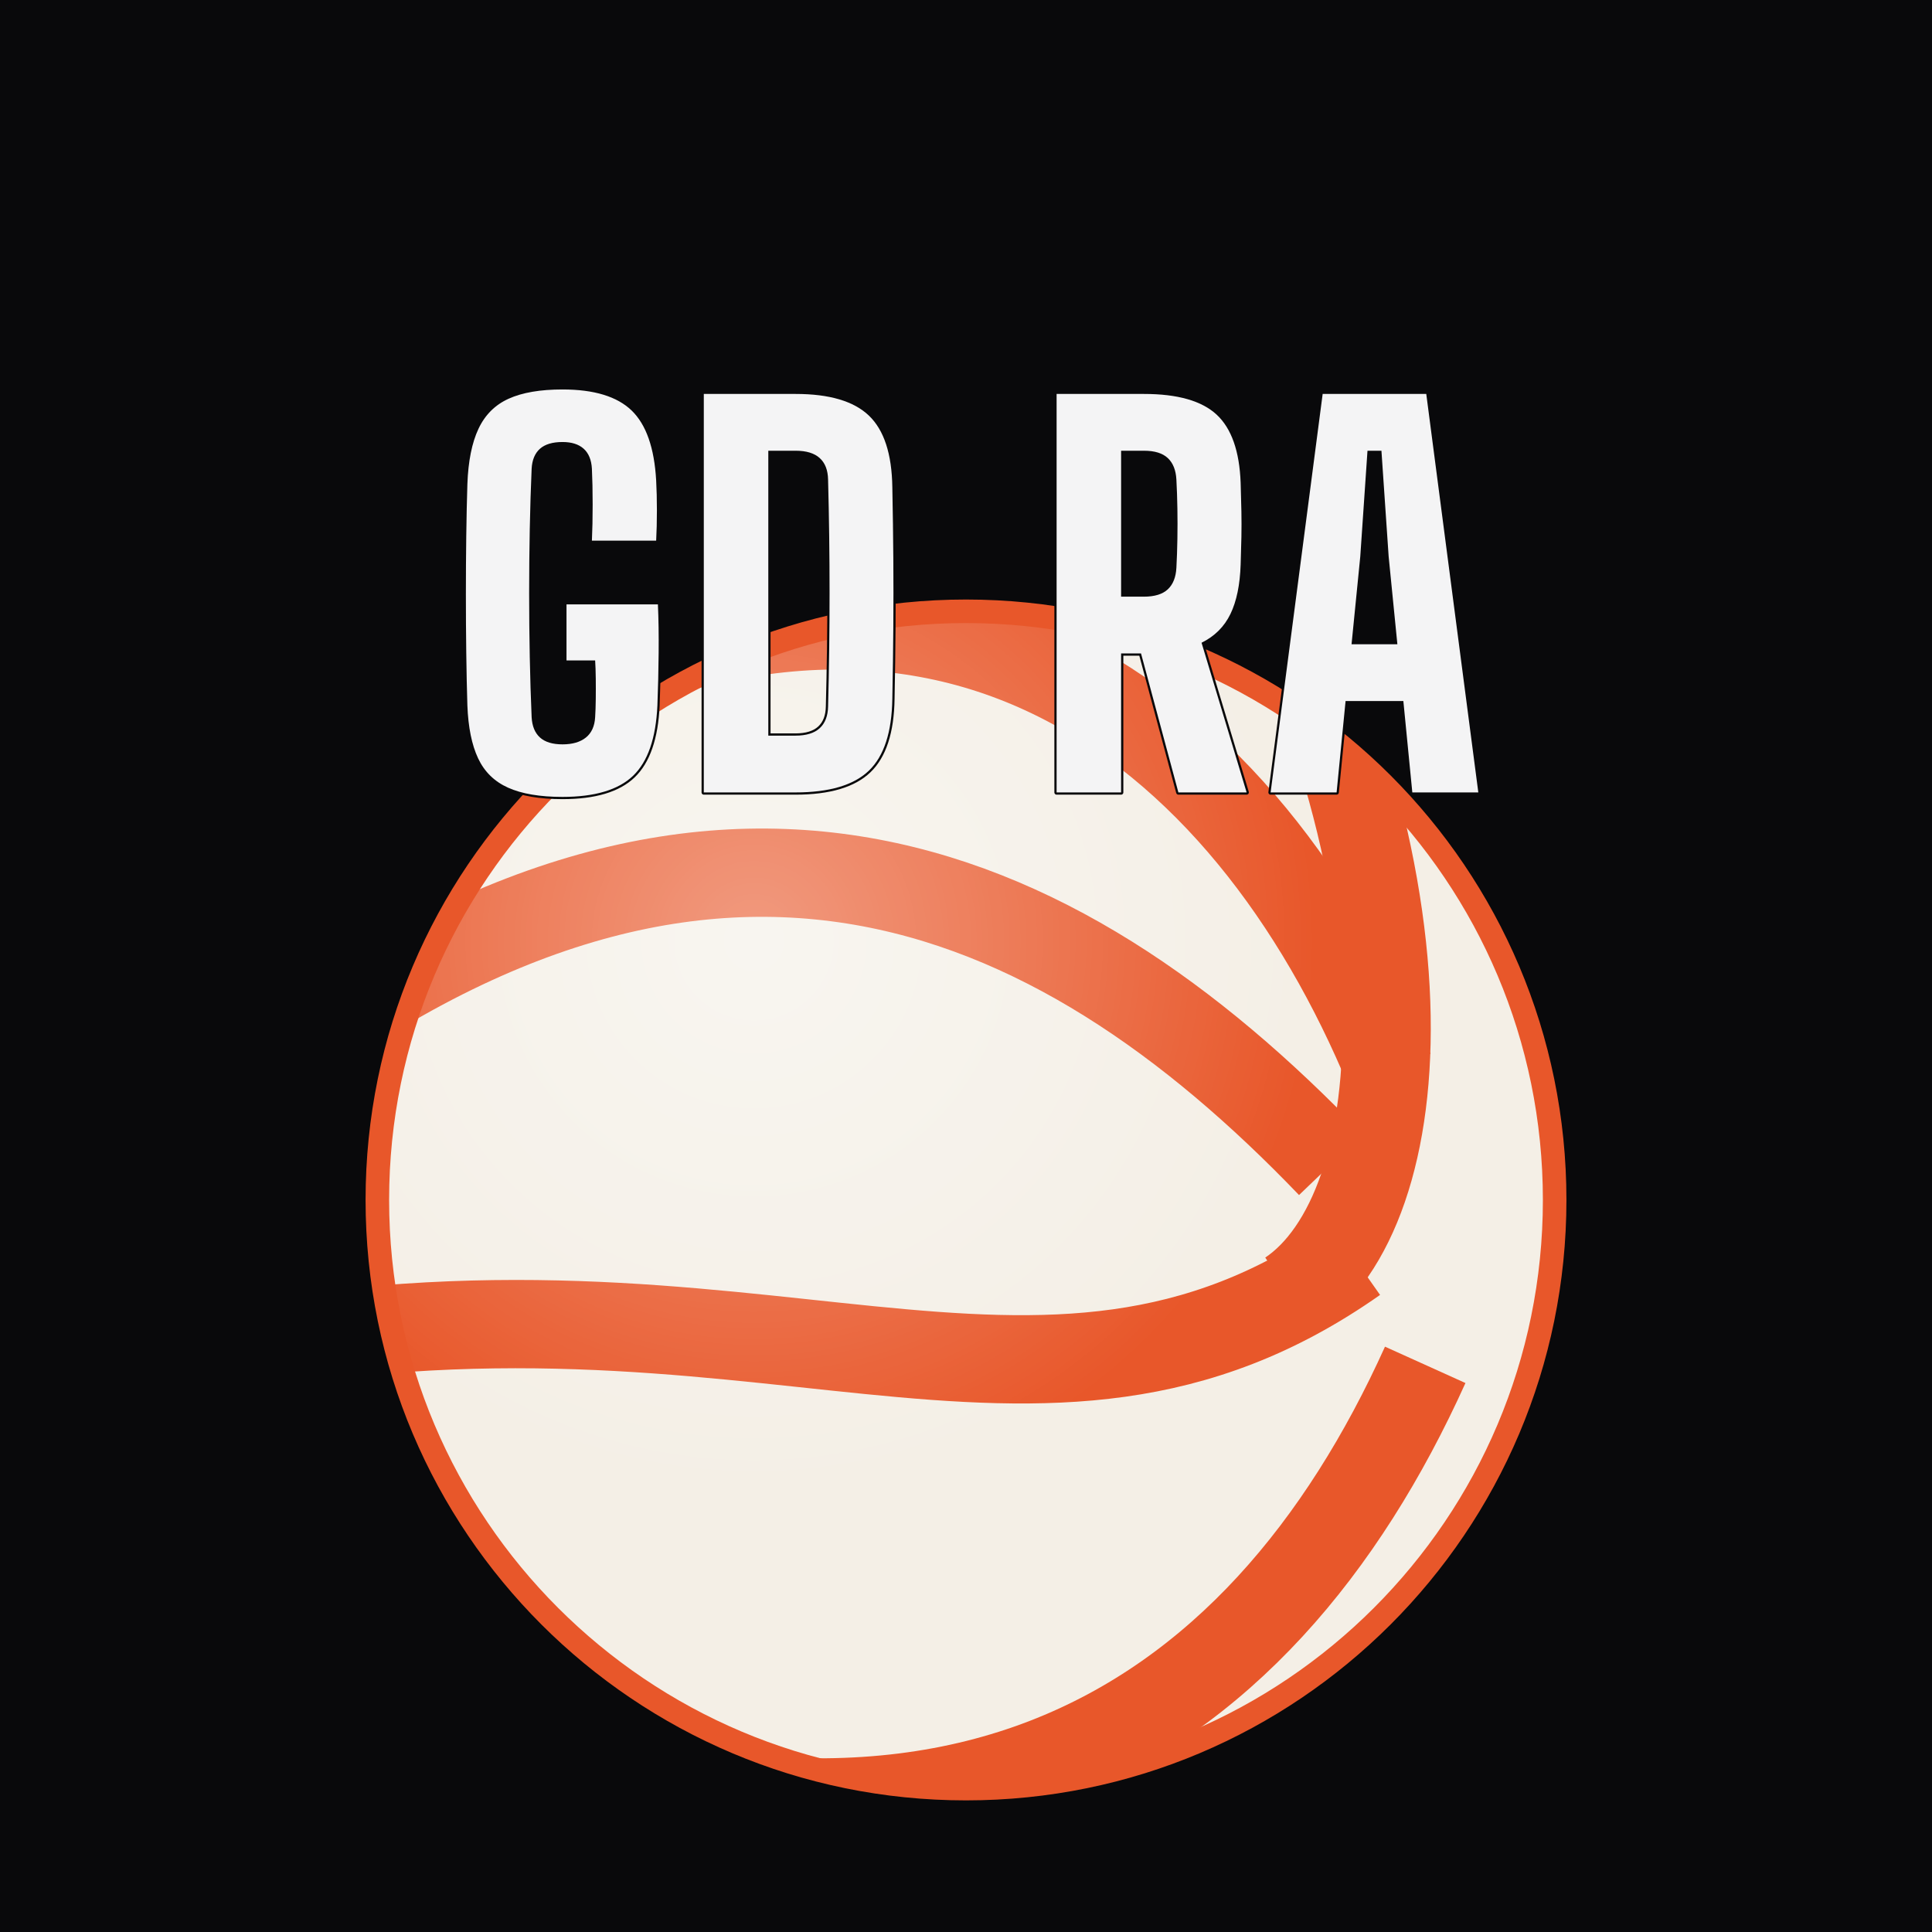
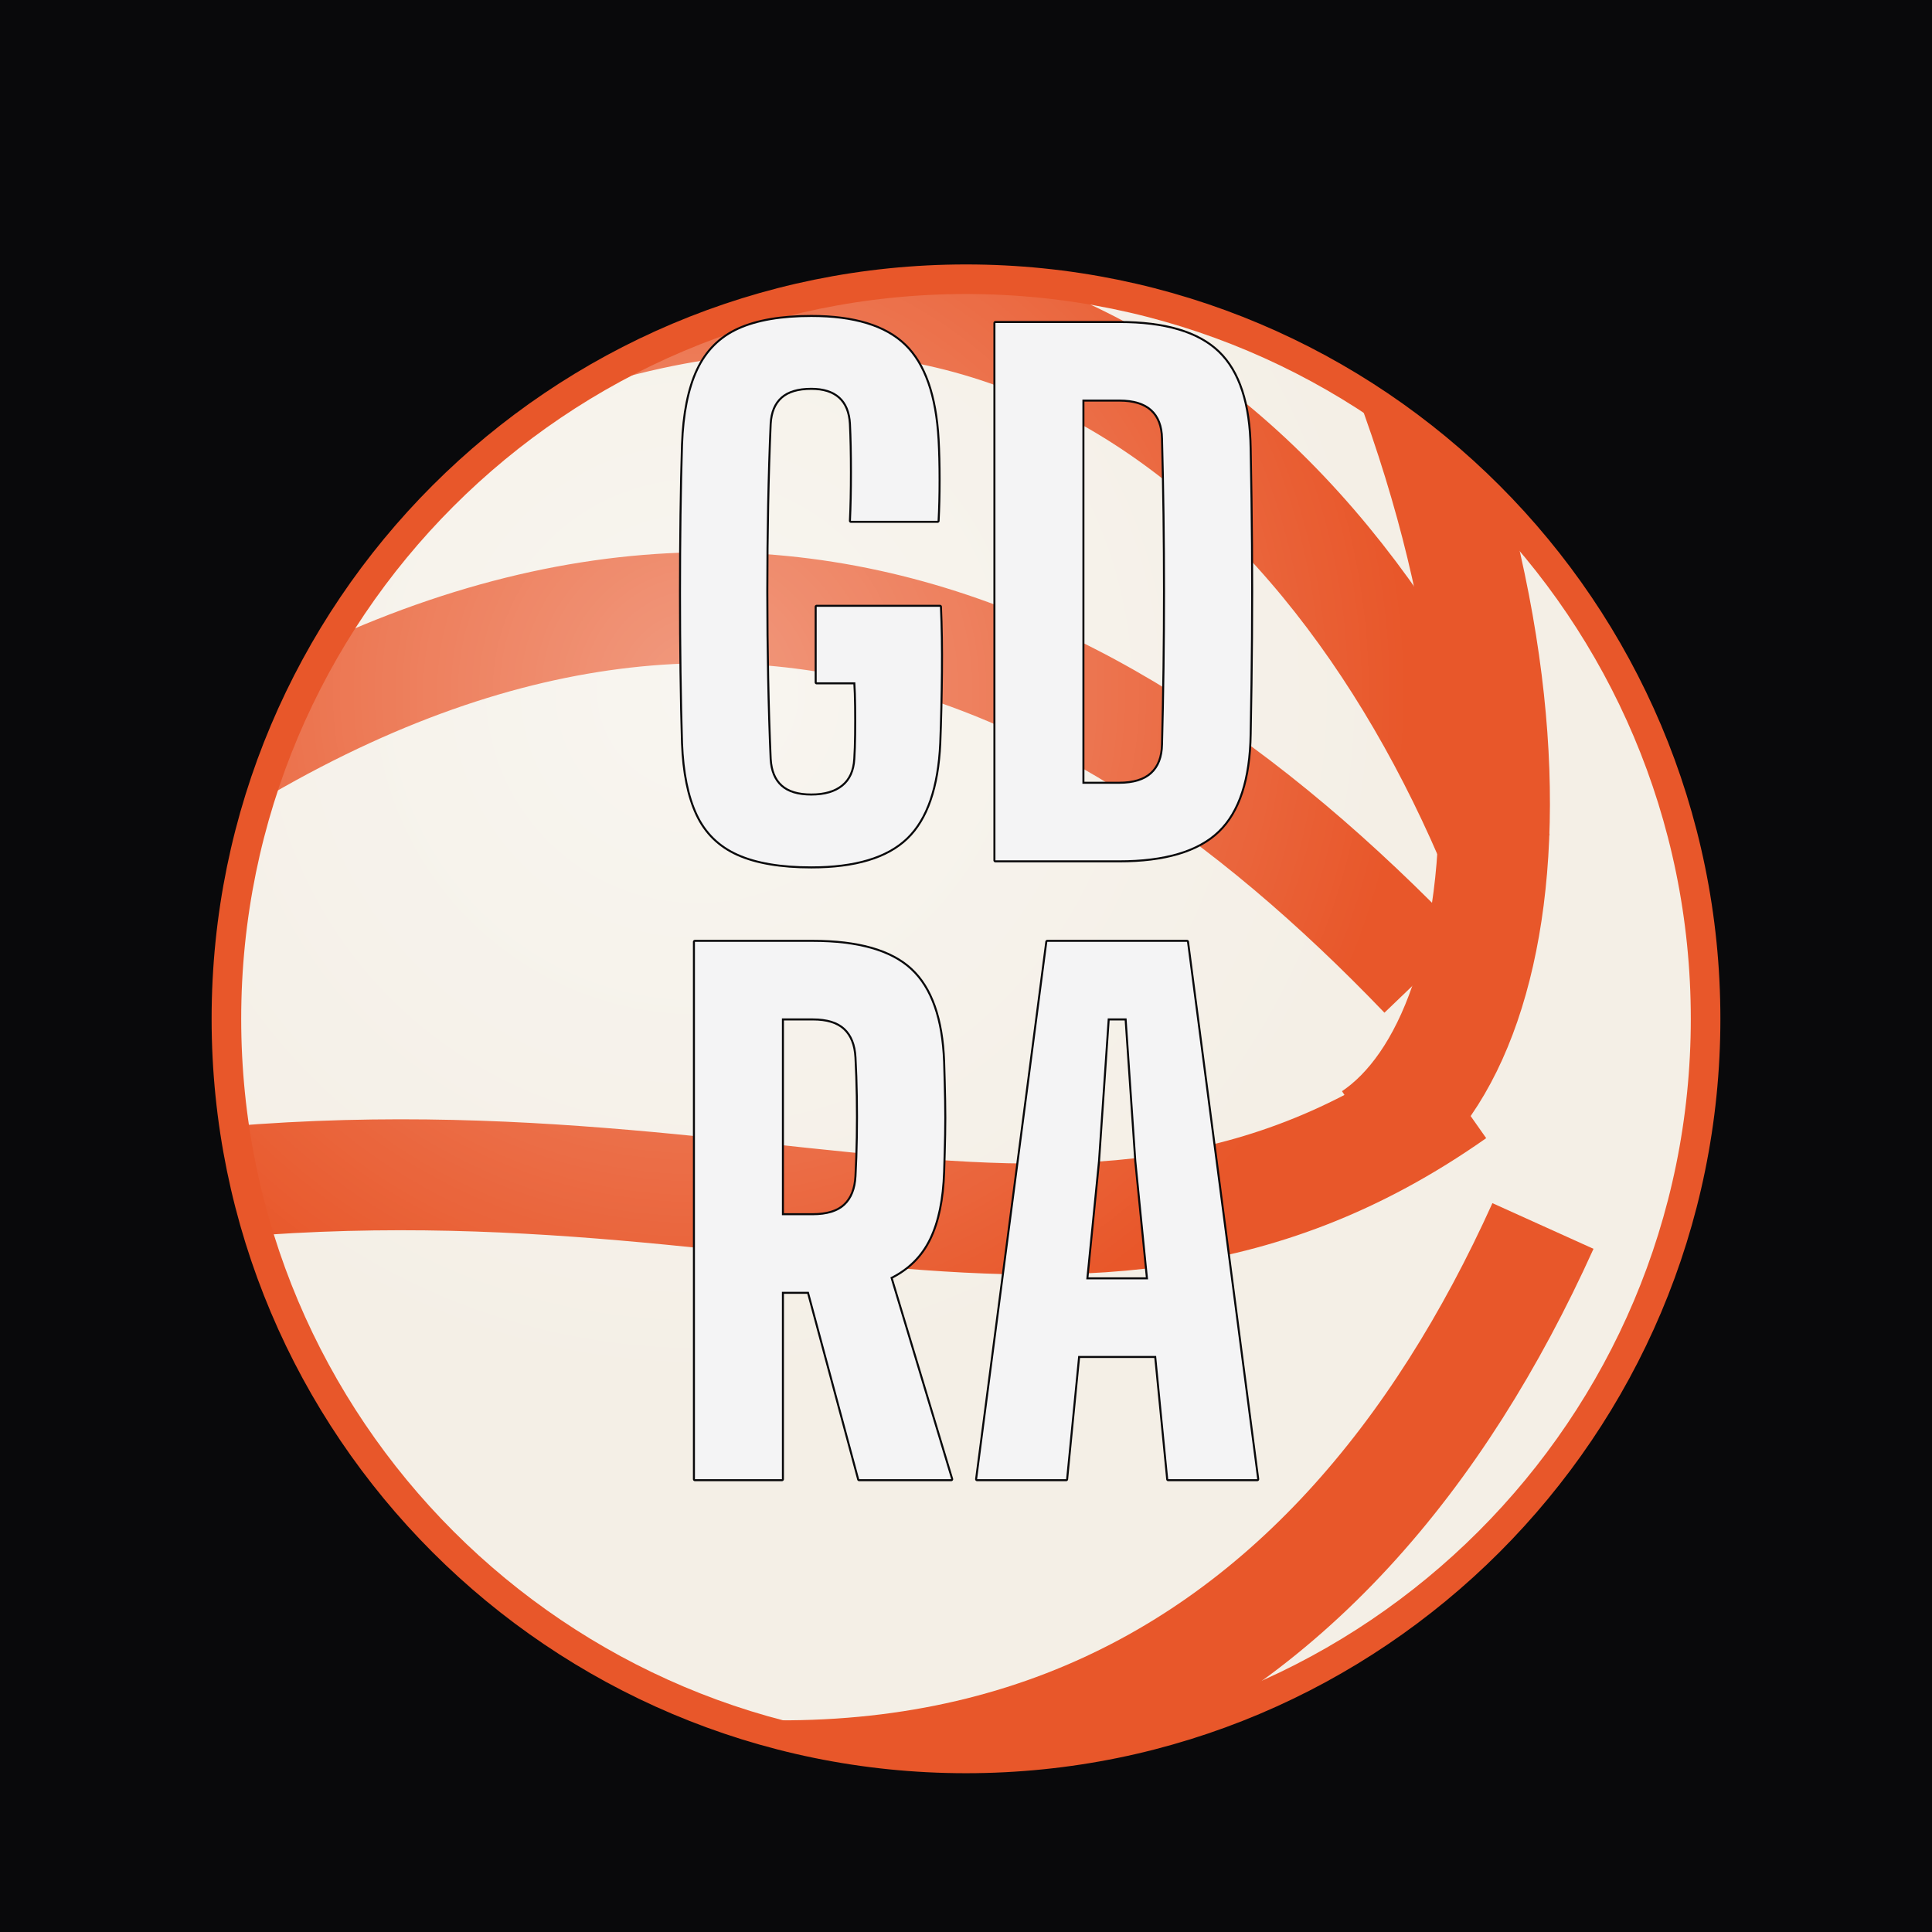
<svg xmlns="http://www.w3.org/2000/svg" viewBox="0 0 512 512" role="img" aria-label="GD RA volleyball">
  <rect width="512" height="512" fill="#09090b" />
-   <g transform="translate(256 318)">
+   <g transform="translate(256 270)">
    <clipPath id="ball">
-       <circle r="156.0" />
+       <circle r="196.0" />
    </clipPath>
    <g clip-path="url(#ball)">
-       <circle r="156.0" fill="#f4efe6" />
-       <g fill="none" stroke="#e8572a" stroke-width="23.40" stroke-linecap="butt">
-         <path d="M-195.0 -28.1 C-70.2 -127.9 23.4 -85.8 96.7 -9.4" />
-         <path d="M-132.6 -121.7 C-7.8 -195.0 74.9 -124.8 112.3 -34.3" />
-         <path d="M-199.7 40.6 C-54.6 12.5 18.7 74.9 103.0 15.6" />
-         <path d="M-163.8 127.9 C-7.8 199.7 78.0 140.4 121.7 43.7" />
-         <path d="M65.5 -195.0 C127.9 -85.8 118.6 3.1 85.8 25.0" />
-         <path d="M121.7 -132.6 C195.0 -18.7 179.4 101.4 96.7 202.8" />
+       <circle r="196.0" fill="#f4efe6" />
+       <g fill="none" stroke="#e8572a" stroke-width="29.40" stroke-linecap="butt">
+         <path d="M-245.0 -35.3 C-88.2 -160.7 29.4 -107.8 121.5 -11.8" />
+         <path d="M-166.6 -152.9 C-9.8 -245.0 94.1 -156.8 141.1 -43.1" />
+         <path d="M-250.9 51.0 C-68.6 15.7 23.5 94.1 129.4 19.6" />
+         <path d="M-205.8 160.7 C-9.8 250.9 98.0 176.4 152.9 54.9" />
+         <path d="M82.3 -245.0 C160.7 -107.8 149.0 3.9 107.8 31.4" />
+         <path d="M152.9 -166.6 C245.0 -23.5 225.4 127.4 121.5 254.8" />
      </g>
      <radialGradient id="ball-shine" cx="32%" cy="28%" r="68%">
        <stop offset="0%" stop-color="#ffffff" stop-opacity="0.4" />
        <stop offset="70%" stop-color="#ffffff" stop-opacity="0" />
      </radialGradient>
-       <circle r="156.0" fill="url(#ball-shine)" />
+       <circle r="196.0" fill="url(#ball-shine)" />
    </g>
-     <circle r="156.0" fill="none" stroke="#e8572a" stroke-width="6.24" />
+     <circle r="196.0" fill="none" stroke="#e8572a" stroke-width="7.84" />
  </g>
-   <g fill="#f4f4f5" stroke="#09090b" stroke-width="18" stroke-linejoin="round" paint-order="stroke fill">
-     <path d="M463 -18Q327 -18 244.5 19.0Q162 56 124.0 137.0Q86 218 81 349Q78 446 76.5 561.0Q75 676 75.0 795.5Q75 915 76.5 1029.0Q78 1143 81 1238Q86 1376 125.5 1460.0Q165 1544 247.0 1581.0Q329 1618 463 1618Q653 1618 740.5 1533.5Q828 1449 839 1253Q842 1199 842.0 1132.5Q842 1066 839 1011H581Q584 1074 584.0 1156.0Q584 1238 581 1300Q578 1353 548.0 1380.0Q518 1407 463 1407Q403 1407 372.5 1380.0Q342 1353 339 1300Q334 1185 331.5 1058.0Q329 931 329.0 800.5Q329 670 331.5 543.5Q334 417 339 302Q342 248 372.5 220.5Q403 193 463 193Q523 193 557.0 220.5Q591 248 594 302Q596 333 596.5 374.5Q597 416 596.5 458.0Q596 500 594 530H479V755H846Q850 668 849.0 560.5Q848 453 844 349Q835 152 746.5 67.0Q658 -18 463 -18Z" transform="translate(118.515 210) scale(0.066 -0.066)" />
-     <path d="M86 0V1600H455Q658 1600 749.0 1513.0Q840 1426 843 1226Q846 1074 847.0 937.5Q848 801 847.0 664.5Q846 528 843 376Q840 175 749.0 87.5Q658 0 454 0ZM345 228H454Q519 228 551.5 258.0Q584 288 585 345Q588 460 589.5 573.5Q591 687 591.0 801.0Q591 915 589.5 1029.0Q588 1143 585 1256Q584 1313 551.5 1342.5Q519 1372 455 1372H345Z" transform="translate(180.839 210) scale(0.066 -0.066)" />
-     <path d="M86 0V1600H437Q639 1600 728.5 1517.0Q818 1434 825 1243Q827 1179 828.0 1127.5Q829 1076 828.0 1025.5Q827 975 825 915Q821 793 784.0 716.5Q747 640 668 601L849 0H575L425 558H345V0ZM345 786H436Q501 786 532.5 815.5Q564 845 567 902Q570 958 571.0 1018.5Q572 1079 571.0 1139.5Q570 1200 567 1256Q564 1313 532.5 1342.5Q501 1372 437 1372H345Z" transform="translate(274.335 210) scale(0.066 -0.066)" />
-     <path d="M26 0 235 1600H651L860 0H595L559 367H327L291 0ZM351 595H535L500 947L471 1372H415L386 947Z" transform="translate(335.009 210) scale(0.066 -0.066)" />
+   <g fill="#f4f4f5" stroke="#09090b" stroke-width="12" stroke-linejoin="round" paint-order="stroke fill">
+     <path d="M463 -18Q327 -18 244.5 19.0Q162 56 124.0 137.0Q86 218 81 349Q78 446 76.5 561.0Q75 676 75.0 795.5Q75 915 76.5 1029.0Q78 1143 81 1238Q86 1376 125.5 1460.0Q165 1544 247.0 1581.0Q329 1618 463 1618Q653 1618 740.5 1533.5Q828 1449 839 1253Q842 1199 842.0 1132.5Q842 1066 839 1011H581Q584 1074 584.0 1156.0Q584 1238 581 1300Q578 1353 548.0 1380.0Q518 1407 463 1407Q403 1407 372.5 1380.0Q342 1353 339 1300Q334 1185 331.5 1058.0Q329 931 329.0 800.5Q329 670 331.5 543.5Q334 417 339 302Q342 248 372.5 220.5Q403 193 463 193Q523 193 557.0 220.5Q591 248 594 302Q596 333 596.5 374.5Q597 416 596.5 458.0Q596 500 594 530H479V755H846Q850 668 849.0 560.5Q848 453 844 349Q835 152 746.5 67.0Q658 -18 463 -18Z" transform="translate(173.798 228) scale(0.089 -0.089)" />
+     <path d="M86 0V1600H455Q658 1600 749.0 1513.0Q840 1426 843 1226Q846 1074 847.0 937.5Q848 801 847.0 664.5Q846 528 843 376Q840 175 749.0 87.5Q658 0 454 0ZM345 228H454Q519 228 551.5 258.0Q584 288 585 345Q588 460 589.5 573.5Q591 687 591.0 801.0Q591 915 589.5 1029.0Q588 1143 585 1256Q584 1313 551.5 1342.5Q519 1372 455 1372H345Z" transform="translate(256.144 228) scale(0.089 -0.089)" />
+     <path d="M86 0V1600H437Q639 1600 728.5 1517.0Q818 1434 825 1243Q827 1179 828.0 1127.5Q829 1076 828.0 1025.5Q827 975 825 915Q821 793 784.0 716.5Q747 640 668 601L849 0H575L425 558H345V0ZM345 786H436Q501 786 532.5 815.5Q564 845 567 902Q570 958 571.0 1018.5Q572 1079 571.0 1139.5Q570 1200 567 1256Q564 1313 532.5 1342.5Q501 1372 437 1372H345Z" transform="translate(176.512 392) scale(0.089 -0.089)" />
+     <path d="M26 0 235 1600H651L860 0H595L559 367H327L291 0ZM351 595H535L500 947L471 1372H415L386 947Z" transform="translate(256.633 392) scale(0.089 -0.089)" />
  </g>
</svg>
